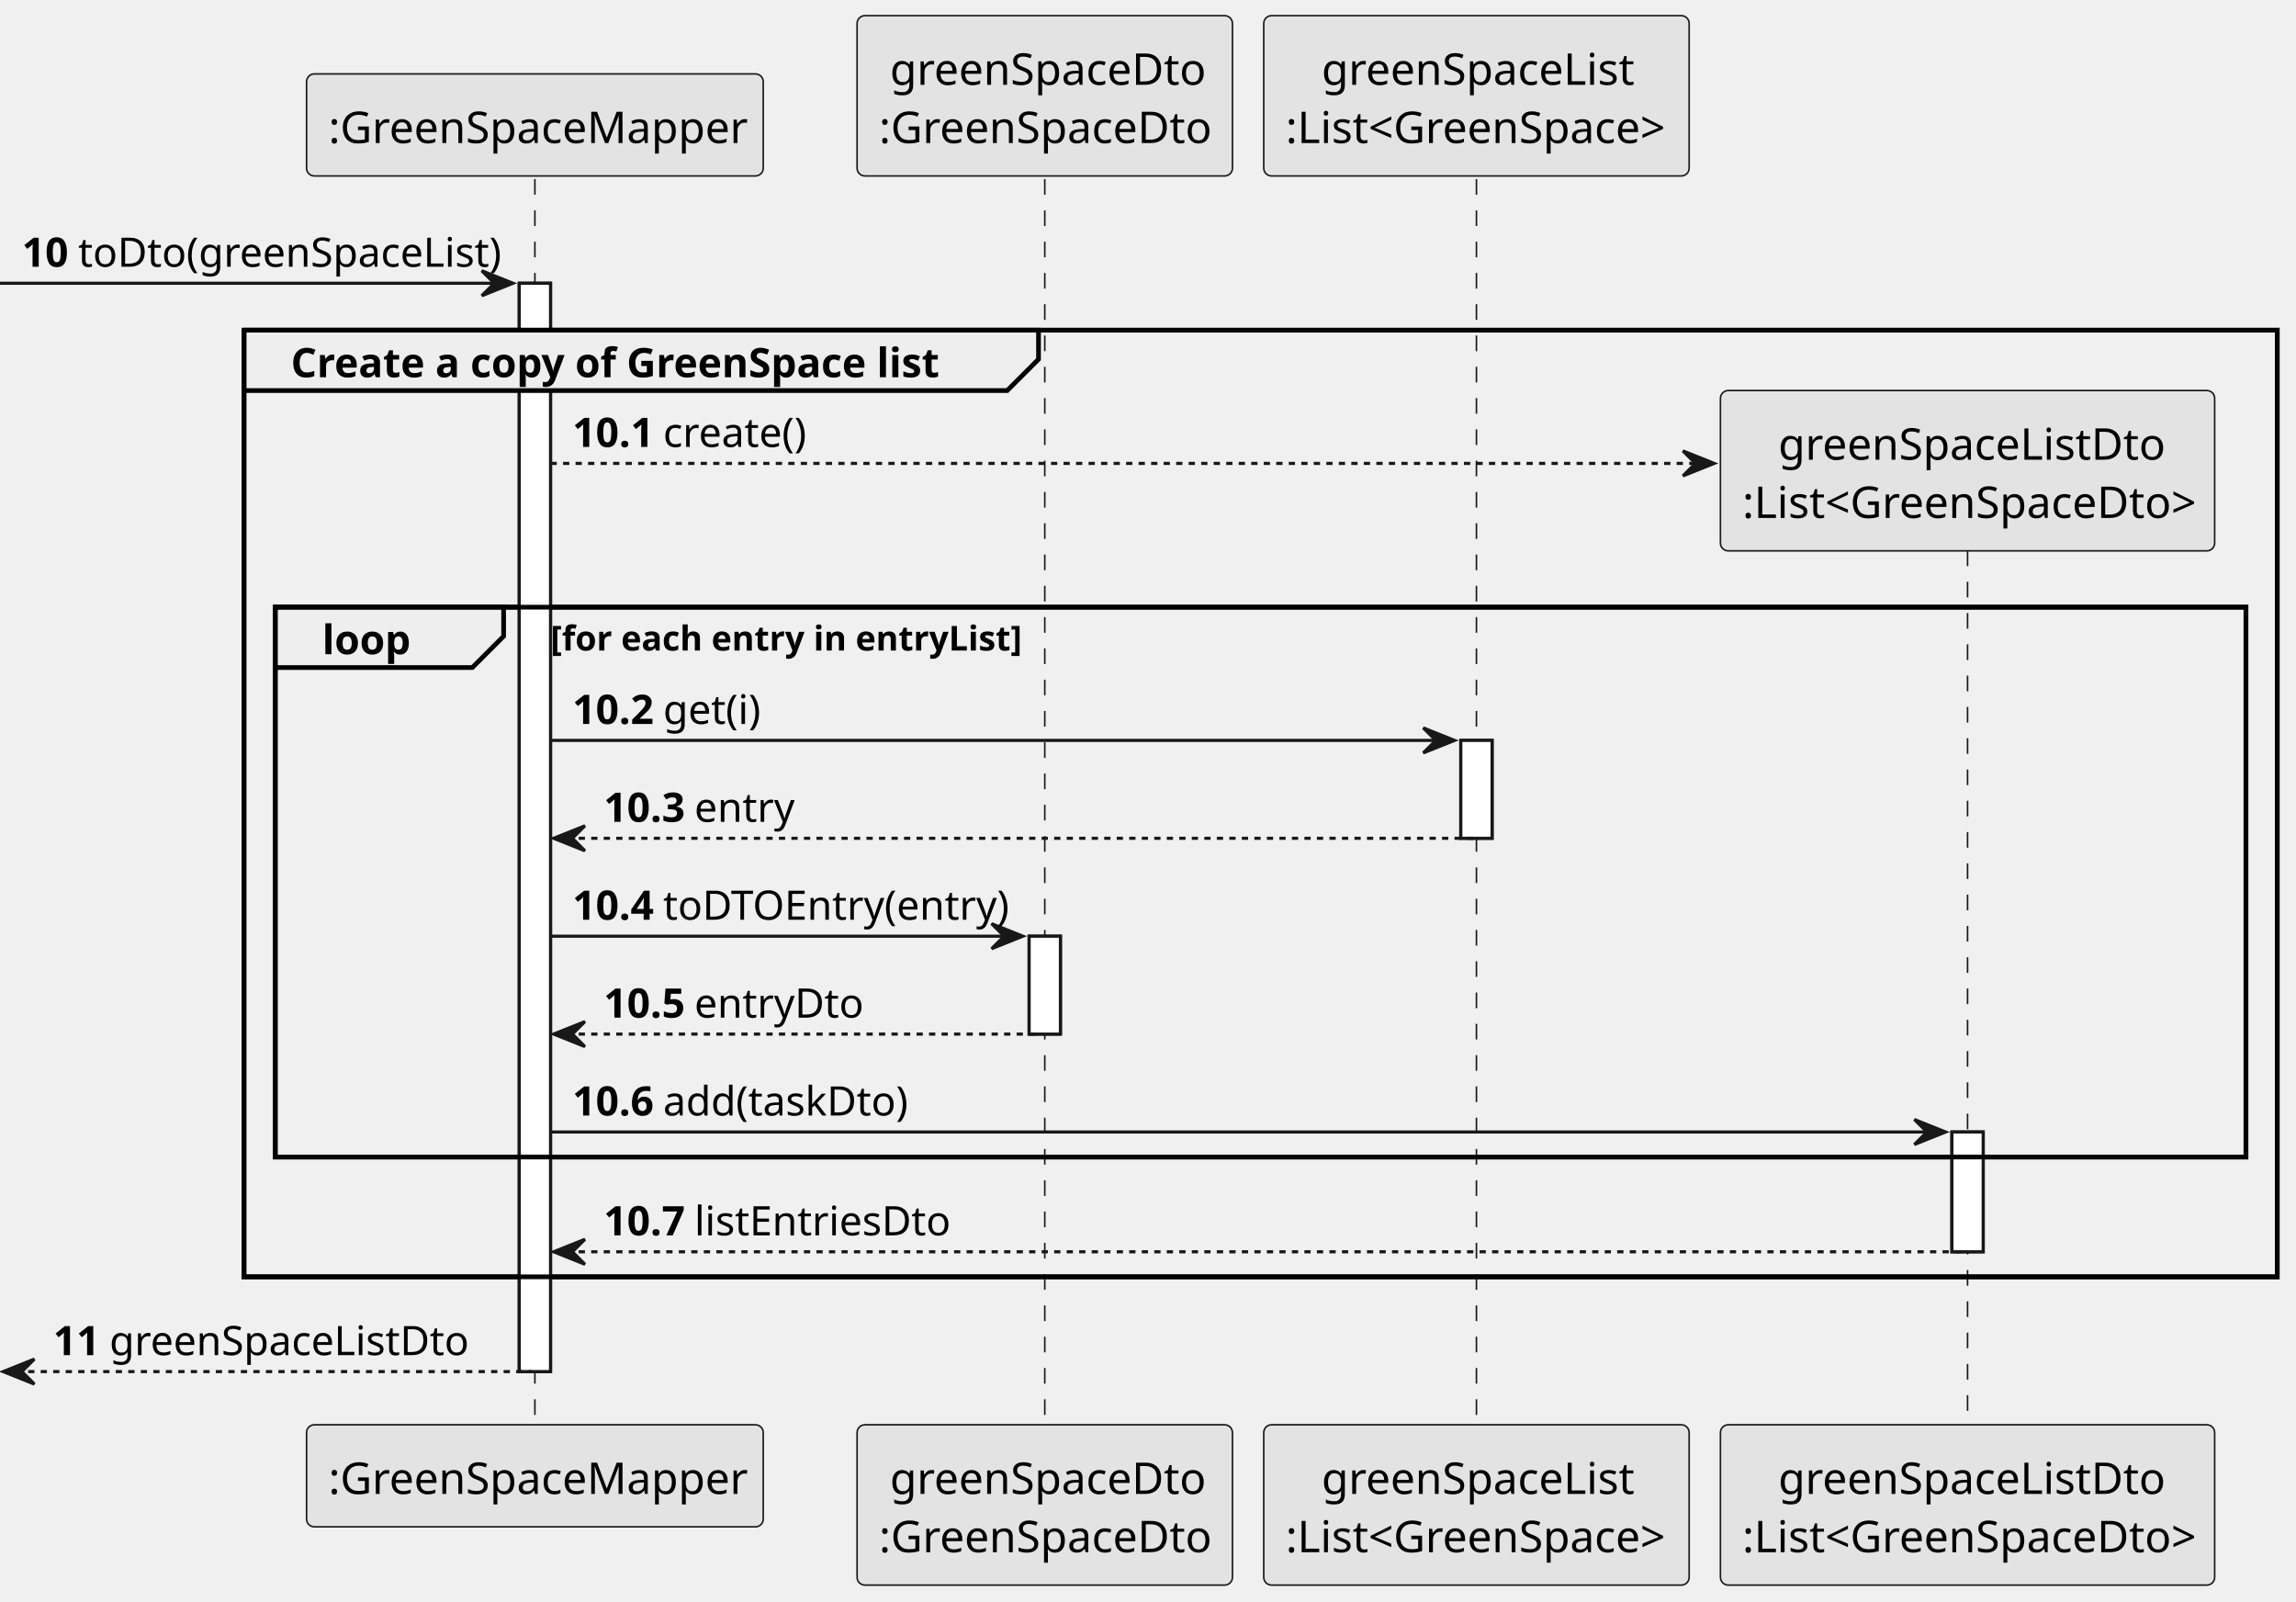
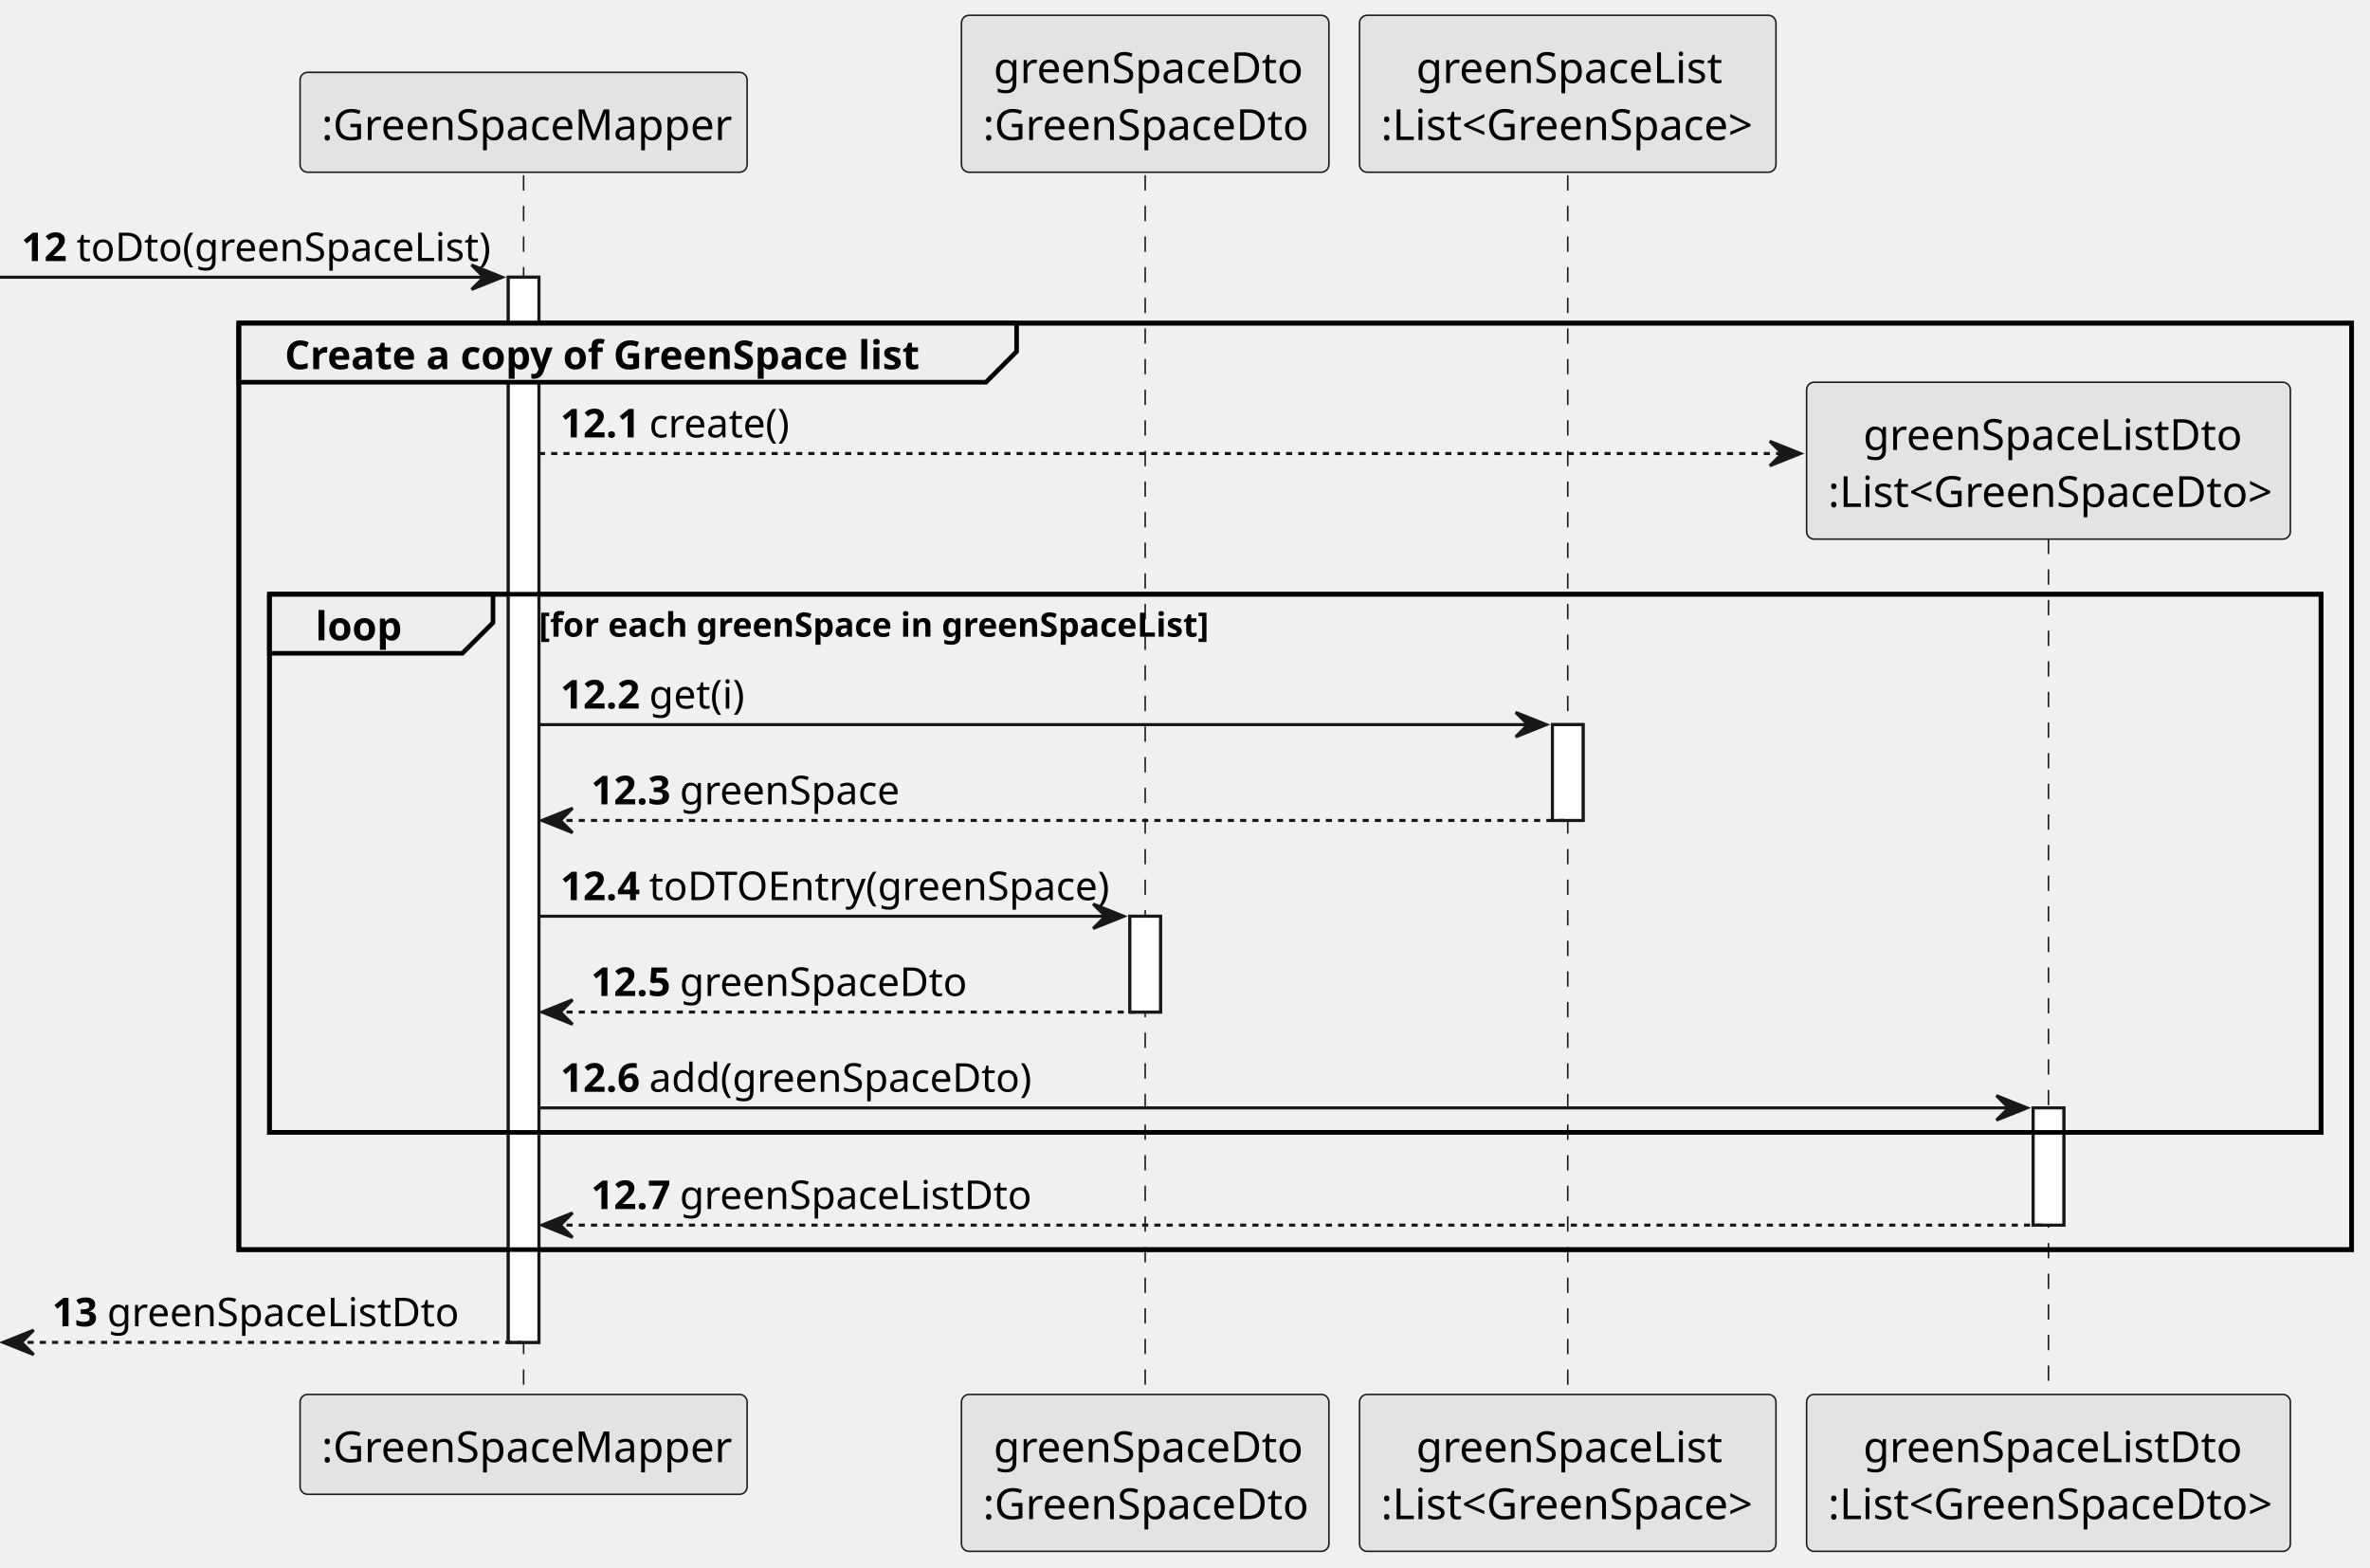
- <svg xmlns="http://www.w3.org/2000/svg" contentStyleType="text/css" height="512px" preserveAspectRatio="none" style="width:734px;height:512px;background:#FFFFFF;" version="1.1" viewBox="0 0 734 512" width="734px" zoomAndPan="magnify">
+ <svg xmlns="http://www.w3.org/2000/svg" contentStyleType="text/css" height="512px" preserveAspectRatio="none" style="width:774px;height:512px;background:#FFFFFF;" version="1.1" viewBox="0 0 774 512" width="774px" zoomAndPan="magnify">
  <defs />
  <g>
    <rect fill="#FFFFFF" height="347.861" style="stroke:#181818;stroke-width:1.0;" width="10" x="166" y="90.533" />
-     <rect fill="#FFFFFF" height="31.291" style="stroke:#181818;stroke-width:1.0;" width="10" x="329" y="299.231" />
-     <rect fill="#FFFFFF" height="31.291" style="stroke:#181818;stroke-width:1.0;" width="10" x="467" y="236.648" />
-     <rect fill="#FFFFFF" height="38.291" style="stroke:#181818;stroke-width:1.0;" width="10" x="624" y="361.812" />
-     <rect fill="none" height="302.57" style="stroke:#000000;stroke-width:1.5;" width="650" x="78" y="105.533" />
-     <rect fill="none" height="175.746" style="stroke:#000000;stroke-width:1.5;" width="630" x="88" y="194.066" />
+     <rect fill="#FFFFFF" height="31.291" style="stroke:#181818;stroke-width:1.0;" width="10" x="369" y="299.231" />
+     <rect fill="#FFFFFF" height="31.291" style="stroke:#181818;stroke-width:1.0;" width="10" x="507" y="236.648" />
+     <rect fill="#FFFFFF" height="38.291" style="stroke:#181818;stroke-width:1.0;" width="10" x="664" y="361.812" />
+     <rect fill="none" height="302.57" style="stroke:#000000;stroke-width:1.5;" width="690" x="78" y="105.533" />
+     <rect fill="none" height="175.746" style="stroke:#000000;stroke-width:1.5;" width="670" x="88" y="194.066" />
    <line style="stroke:#181818;stroke-width:0.5;stroke-dasharray:5.0,5.0;" x1="171" x2="171" y1="57.242" y2="456.394" />
-     <line style="stroke:#181818;stroke-width:0.5;stroke-dasharray:5.0,5.0;" x1="334" x2="334" y1="57.242" y2="456.394" />
-     <line style="stroke:#181818;stroke-width:0.5;stroke-dasharray:5.0,5.0;" x1="472" x2="472" y1="57.242" y2="456.394" />
-     <line style="stroke:#181818;stroke-width:0.5;stroke-dasharray:5.0,5.0;" x1="629" x2="629" y1="165.945" y2="456.394" />
+     <line style="stroke:#181818;stroke-width:0.5;stroke-dasharray:5.0,5.0;" x1="374" x2="374" y1="57.242" y2="456.394" />
+     <line style="stroke:#181818;stroke-width:0.5;stroke-dasharray:5.0,5.0;" x1="512" x2="512" y1="57.242" y2="456.394" />
+     <line style="stroke:#181818;stroke-width:0.5;stroke-dasharray:5.0,5.0;" x1="669" x2="669" y1="165.945" y2="456.394" />
    <rect fill="#E3E3E3" height="32.621" rx="2.5" ry="2.5" style="stroke:#181818;stroke-width:0.5;" width="146" x="98" y="23.621" />
    <text fill="#000000" font-family="sans-serif" font-size="14" lengthAdjust="spacing" textLength="132" x="105" y="45.728">:GreenSpaceMapper</text>
    <rect fill="#E3E3E3" height="32.621" rx="2.5" ry="2.5" style="stroke:#181818;stroke-width:0.5;" width="146" x="98" y="455.394" />
    <text fill="#000000" font-family="sans-serif" font-size="14" lengthAdjust="spacing" textLength="132" x="105" y="477.502">:GreenSpaceMapper</text>
-     <rect fill="#E3E3E3" height="51.242" rx="2.5" ry="2.5" style="stroke:#181818;stroke-width:0.5;" width="120" x="274" y="5" />
-     <text fill="#000000" font-family="sans-serif" font-size="14" lengthAdjust="spacing" textLength="99" x="284.5" y="27.107">greenSpaceDto</text>
-     <text fill="#000000" font-family="sans-serif" font-size="14" lengthAdjust="spacing" textLength="106" x="281" y="45.728">:GreenSpaceDto</text>
-     <rect fill="#E3E3E3" height="51.242" rx="2.5" ry="2.5" style="stroke:#181818;stroke-width:0.5;" width="120" x="274" y="455.394" />
-     <text fill="#000000" font-family="sans-serif" font-size="14" lengthAdjust="spacing" textLength="99" x="284.5" y="477.502">greenSpaceDto</text>
-     <text fill="#000000" font-family="sans-serif" font-size="14" lengthAdjust="spacing" textLength="106" x="281" y="496.123">:GreenSpaceDto</text>
-     <rect fill="#E3E3E3" height="51.242" rx="2.5" ry="2.5" style="stroke:#181818;stroke-width:0.5;" width="136" x="404" y="5" />
-     <text fill="#000000" font-family="sans-serif" font-size="14" lengthAdjust="spacing" textLength="99" x="422.5" y="27.107">greenSpaceList</text>
-     <text fill="#000000" font-family="sans-serif" font-size="14" lengthAdjust="spacing" textLength="122" x="411" y="45.728">:List&lt;GreenSpace&gt;</text>
-     <rect fill="#E3E3E3" height="51.242" rx="2.5" ry="2.5" style="stroke:#181818;stroke-width:0.5;" width="136" x="404" y="455.394" />
-     <text fill="#000000" font-family="sans-serif" font-size="14" lengthAdjust="spacing" textLength="99" x="422.5" y="477.502">greenSpaceList</text>
-     <text fill="#000000" font-family="sans-serif" font-size="14" lengthAdjust="spacing" textLength="122" x="411" y="496.123">:List&lt;GreenSpace&gt;</text>
-     <rect fill="#E3E3E3" height="51.242" rx="2.5" ry="2.5" style="stroke:#181818;stroke-width:0.5;" width="158" x="550" y="455.394" />
-     <text fill="#000000" font-family="sans-serif" font-size="14" lengthAdjust="spacing" textLength="121" x="568.5" y="477.502">greenSpaceListDto</text>
-     <text fill="#000000" font-family="sans-serif" font-size="14" lengthAdjust="spacing" textLength="144" x="557" y="496.123">:List&lt;GreenSpaceDto&gt;</text>
+     <rect fill="#E3E3E3" height="51.242" rx="2.5" ry="2.5" style="stroke:#181818;stroke-width:0.5;" width="120" x="314" y="5" />
+     <text fill="#000000" font-family="sans-serif" font-size="14" lengthAdjust="spacing" textLength="99" x="324.5" y="27.107">greenSpaceDto</text>
+     <text fill="#000000" font-family="sans-serif" font-size="14" lengthAdjust="spacing" textLength="106" x="321" y="45.728">:GreenSpaceDto</text>
+     <rect fill="#E3E3E3" height="51.242" rx="2.5" ry="2.5" style="stroke:#181818;stroke-width:0.5;" width="120" x="314" y="455.394" />
+     <text fill="#000000" font-family="sans-serif" font-size="14" lengthAdjust="spacing" textLength="99" x="324.5" y="477.502">greenSpaceDto</text>
+     <text fill="#000000" font-family="sans-serif" font-size="14" lengthAdjust="spacing" textLength="106" x="321" y="496.123">:GreenSpaceDto</text>
+     <rect fill="#E3E3E3" height="51.242" rx="2.5" ry="2.5" style="stroke:#181818;stroke-width:0.5;" width="136" x="444" y="5" />
+     <text fill="#000000" font-family="sans-serif" font-size="14" lengthAdjust="spacing" textLength="99" x="462.5" y="27.107">greenSpaceList</text>
+     <text fill="#000000" font-family="sans-serif" font-size="14" lengthAdjust="spacing" textLength="122" x="451" y="45.728">:List&lt;GreenSpace&gt;</text>
+     <rect fill="#E3E3E3" height="51.242" rx="2.5" ry="2.5" style="stroke:#181818;stroke-width:0.5;" width="136" x="444" y="455.394" />
+     <text fill="#000000" font-family="sans-serif" font-size="14" lengthAdjust="spacing" textLength="99" x="462.5" y="477.502">greenSpaceList</text>
+     <text fill="#000000" font-family="sans-serif" font-size="14" lengthAdjust="spacing" textLength="122" x="451" y="496.123">:List&lt;GreenSpace&gt;</text>
+     <rect fill="#E3E3E3" height="51.242" rx="2.5" ry="2.5" style="stroke:#181818;stroke-width:0.5;" width="158" x="590" y="455.394" />
+     <text fill="#000000" font-family="sans-serif" font-size="14" lengthAdjust="spacing" textLength="121" x="608.5" y="477.502">greenSpaceListDto</text>
+     <text fill="#000000" font-family="sans-serif" font-size="14" lengthAdjust="spacing" textLength="144" x="597" y="496.123">:List&lt;GreenSpaceDto&gt;</text>
    <rect fill="#FFFFFF" height="347.861" style="stroke:#181818;stroke-width:1.0;" width="10" x="166" y="90.533" />
-     <rect fill="#FFFFFF" height="31.291" style="stroke:#181818;stroke-width:1.0;" width="10" x="329" y="299.231" />
-     <rect fill="#FFFFFF" height="31.291" style="stroke:#181818;stroke-width:1.0;" width="10" x="467" y="236.648" />
-     <rect fill="#FFFFFF" height="38.291" style="stroke:#181818;stroke-width:1.0;" width="10" x="624" y="361.812" />
+     <rect fill="#FFFFFF" height="31.291" style="stroke:#181818;stroke-width:1.0;" width="10" x="369" y="299.231" />
+     <rect fill="#FFFFFF" height="31.291" style="stroke:#181818;stroke-width:1.0;" width="10" x="507" y="236.648" />
+     <rect fill="#FFFFFF" height="38.291" style="stroke:#181818;stroke-width:1.0;" width="10" x="664" y="361.812" />
    <polygon fill="#181818" points="154,86.533,164,90.533,154,94.533,158,90.533" style="stroke:#181818;stroke-width:1.0;" />
    <line style="stroke:#181818;stroke-width:1.0;" x1="0" x2="160" y1="90.533" y2="90.533" />
-     <text fill="#000000" font-family="sans-serif" font-size="13" font-weight="bold" lengthAdjust="spacing" textLength="14" x="7" y="85.27">10</text>
+     <text fill="#000000" font-family="sans-serif" font-size="13" font-weight="bold" lengthAdjust="spacing" textLength="14" x="7" y="85.27">12</text>
    <text fill="#000000" font-family="sans-serif" font-size="13" lengthAdjust="spacing" textLength="129" x="25" y="85.27">toDto(greenSpaceList)</text>
    <path d="M78,105.533 L332,105.533 L332,114.824 L322,124.824 L78,124.824 L78,105.533 " fill="#EEEEEE" style="stroke:#000000;stroke-width:1.5;" />
-     <rect fill="none" height="302.57" style="stroke:#000000;stroke-width:1.5;" width="650" x="78" y="105.533" />
+     <rect fill="none" height="302.57" style="stroke:#000000;stroke-width:1.5;" width="690" x="78" y="105.533" />
    <text fill="#000000" font-family="sans-serif" font-size="13" font-weight="bold" lengthAdjust="spacing" textLength="209" x="93" y="120.561">Create a copy of GreenSpace list</text>
-     <polygon fill="#181818" points="538,144.115,548,148.115,538,152.115,542,148.115" style="stroke:#181818;stroke-width:1.0;" />
-     <line style="stroke:#181818;stroke-width:1.0;stroke-dasharray:2.0,2.0;" x1="176" x2="544" y1="148.115" y2="148.115" />
-     <text fill="#000000" font-family="sans-serif" font-size="13" font-weight="bold" lengthAdjust="spacing" textLength="25" x="183" y="142.852">10.1</text>
+     <polygon fill="#181818" points="578,144.115,588,148.115,578,152.115,582,148.115" style="stroke:#181818;stroke-width:1.0;" />
+     <line style="stroke:#181818;stroke-width:1.0;stroke-dasharray:2.0,2.0;" x1="176" x2="584" y1="148.115" y2="148.115" />
+     <text fill="#000000" font-family="sans-serif" font-size="13" font-weight="bold" lengthAdjust="spacing" textLength="25" x="183" y="142.852">12.1</text>
    <text fill="#000000" font-family="sans-serif" font-size="13" lengthAdjust="spacing" textLength="44" x="212" y="142.852">create()</text>
-     <rect fill="#E3E3E3" height="51.242" rx="2.5" ry="2.5" style="stroke:#181818;stroke-width:0.5;" width="158" x="550" y="124.824" />
-     <text fill="#000000" font-family="sans-serif" font-size="14" lengthAdjust="spacing" textLength="121" x="568.5" y="146.932">greenSpaceListDto</text>
-     <text fill="#000000" font-family="sans-serif" font-size="14" lengthAdjust="spacing" textLength="144" x="557" y="165.553">:List&lt;GreenSpaceDto&gt;</text>
+     <rect fill="#E3E3E3" height="51.242" rx="2.5" ry="2.5" style="stroke:#181818;stroke-width:0.5;" width="158" x="590" y="124.824" />
+     <text fill="#000000" font-family="sans-serif" font-size="14" lengthAdjust="spacing" textLength="121" x="608.5" y="146.932">greenSpaceListDto</text>
+     <text fill="#000000" font-family="sans-serif" font-size="14" lengthAdjust="spacing" textLength="144" x="597" y="165.553">:List&lt;GreenSpaceDto&gt;</text>
    <path d="M88,194.066 L161,194.066 L161,203.357 L151,213.357 L88,213.357 L88,194.066 " fill="#EEEEEE" style="stroke:#000000;stroke-width:1.5;" />
-     <rect fill="none" height="175.746" style="stroke:#000000;stroke-width:1.5;" width="630" x="88" y="194.066" />
+     <rect fill="none" height="175.746" style="stroke:#000000;stroke-width:1.5;" width="670" x="88" y="194.066" />
    <text fill="#000000" font-family="sans-serif" font-size="13" font-weight="bold" lengthAdjust="spacing" textLength="28" x="103" y="209.095">loop</text>
-     <text fill="#000000" font-family="sans-serif" font-size="11" font-weight="bold" lengthAdjust="spacing" textLength="151" x="176" y="207.936">[for each entry in entryList]</text>
-     <polygon fill="#181818" points="455,232.648,465,236.648,455,240.648,459,236.648" style="stroke:#181818;stroke-width:1.0;" />
-     <line style="stroke:#181818;stroke-width:1.0;" x1="176" x2="461" y1="236.648" y2="236.648" />
-     <text fill="#000000" font-family="sans-serif" font-size="13" font-weight="bold" lengthAdjust="spacing" textLength="25" x="183" y="231.386">10.2</text>
+     <text fill="#000000" font-family="sans-serif" font-size="11" font-weight="bold" lengthAdjust="spacing" textLength="225" x="176" y="207.936">[for each greenSpace in greenSpaceList]</text>
+     <polygon fill="#181818" points="495,232.648,505,236.648,495,240.648,499,236.648" style="stroke:#181818;stroke-width:1.0;" />
+     <line style="stroke:#181818;stroke-width:1.0;" x1="176" x2="501" y1="236.648" y2="236.648" />
+     <text fill="#000000" font-family="sans-serif" font-size="13" font-weight="bold" lengthAdjust="spacing" textLength="25" x="183" y="231.386">12.2</text>
    <text fill="#000000" font-family="sans-serif" font-size="13" lengthAdjust="spacing" textLength="29" x="212" y="231.386">get(i)</text>
    <polygon fill="#181818" points="187,263.94,177,267.94,187,271.94,183,267.94" style="stroke:#181818;stroke-width:1.0;" />
-     <line style="stroke:#181818;stroke-width:1.0;stroke-dasharray:2.0,2.0;" x1="181" x2="471" y1="267.94" y2="267.94" />
-     <text fill="#000000" font-family="sans-serif" font-size="13" font-weight="bold" lengthAdjust="spacing" textLength="25" x="193" y="262.677">10.3</text>
-     <text fill="#000000" font-family="sans-serif" font-size="13" lengthAdjust="spacing" textLength="29" x="222" y="262.677">entry</text>
-     <polygon fill="#181818" points="317,295.231,327,299.231,317,303.231,321,299.231" style="stroke:#181818;stroke-width:1.0;" />
-     <line style="stroke:#181818;stroke-width:1.0;" x1="176" x2="323" y1="299.231" y2="299.231" />
-     <text fill="#000000" font-family="sans-serif" font-size="13" font-weight="bold" lengthAdjust="spacing" textLength="25" x="183" y="293.968">10.4</text>
-     <text fill="#000000" font-family="sans-serif" font-size="13" lengthAdjust="spacing" textLength="105" x="212" y="293.968">toDTOEntry(entry)</text>
+     <line style="stroke:#181818;stroke-width:1.0;stroke-dasharray:2.0,2.0;" x1="181" x2="511" y1="267.94" y2="267.94" />
+     <text fill="#000000" font-family="sans-serif" font-size="13" font-weight="bold" lengthAdjust="spacing" textLength="25" x="193" y="262.677">12.3</text>
+     <text fill="#000000" font-family="sans-serif" font-size="13" lengthAdjust="spacing" textLength="69" x="222" y="262.677">greenSpace</text>
+     <polygon fill="#181818" points="357,295.231,367,299.231,357,303.231,361,299.231" style="stroke:#181818;stroke-width:1.0;" />
+     <line style="stroke:#181818;stroke-width:1.0;" x1="176" x2="363" y1="299.231" y2="299.231" />
+     <text fill="#000000" font-family="sans-serif" font-size="13" font-weight="bold" lengthAdjust="spacing" textLength="25" x="183" y="293.968">12.4</text>
+     <text fill="#000000" font-family="sans-serif" font-size="13" lengthAdjust="spacing" textLength="145" x="212" y="293.968">toDTOEntry(greenSpace)</text>
    <polygon fill="#181818" points="187,326.522,177,330.522,187,334.522,183,330.522" style="stroke:#181818;stroke-width:1.0;" />
-     <line style="stroke:#181818;stroke-width:1.0;stroke-dasharray:2.0,2.0;" x1="181" x2="333" y1="330.522" y2="330.522" />
-     <text fill="#000000" font-family="sans-serif" font-size="13" font-weight="bold" lengthAdjust="spacing" textLength="25" x="193" y="325.259">10.5</text>
-     <text fill="#000000" font-family="sans-serif" font-size="13" lengthAdjust="spacing" textLength="49" x="222" y="325.259">entryDto</text>
-     <polygon fill="#181818" points="612,357.812,622,361.812,612,365.812,616,361.812" style="stroke:#181818;stroke-width:1.0;" />
-     <line style="stroke:#181818;stroke-width:1.0;" x1="176" x2="618" y1="361.812" y2="361.812" />
-     <text fill="#000000" font-family="sans-serif" font-size="13" font-weight="bold" lengthAdjust="spacing" textLength="25" x="183" y="356.55">10.6</text>
-     <text fill="#000000" font-family="sans-serif" font-size="13" lengthAdjust="spacing" textLength="74" x="212" y="356.55">add(taskDto)</text>
+     <line style="stroke:#181818;stroke-width:1.0;stroke-dasharray:2.0,2.0;" x1="181" x2="373" y1="330.522" y2="330.522" />
+     <text fill="#000000" font-family="sans-serif" font-size="13" font-weight="bold" lengthAdjust="spacing" textLength="25" x="193" y="325.259">12.5</text>
+     <text fill="#000000" font-family="sans-serif" font-size="13" lengthAdjust="spacing" textLength="89" x="222" y="325.259">greenSpaceDto</text>
+     <polygon fill="#181818" points="652,357.812,662,361.812,652,365.812,656,361.812" style="stroke:#181818;stroke-width:1.0;" />
+     <line style="stroke:#181818;stroke-width:1.0;" x1="176" x2="658" y1="361.812" y2="361.812" />
+     <text fill="#000000" font-family="sans-serif" font-size="13" font-weight="bold" lengthAdjust="spacing" textLength="25" x="183" y="356.55">12.6</text>
+     <text fill="#000000" font-family="sans-serif" font-size="13" lengthAdjust="spacing" textLength="118" x="212" y="356.55">add(greenSpaceDto)</text>
    <polygon fill="#181818" points="187,396.103,177,400.103,187,404.103,183,400.103" style="stroke:#181818;stroke-width:1.0;" />
-     <line style="stroke:#181818;stroke-width:1.0;stroke-dasharray:2.0,2.0;" x1="181" x2="628" y1="400.103" y2="400.103" />
-     <text fill="#000000" font-family="sans-serif" font-size="13" font-weight="bold" lengthAdjust="spacing" textLength="25" x="193" y="394.841">10.7</text>
-     <text fill="#000000" font-family="sans-serif" font-size="13" lengthAdjust="spacing" textLength="78" x="222" y="394.841">listEntriesDto</text>
+     <line style="stroke:#181818;stroke-width:1.0;stroke-dasharray:2.0,2.0;" x1="181" x2="668" y1="400.103" y2="400.103" />
+     <text fill="#000000" font-family="sans-serif" font-size="13" font-weight="bold" lengthAdjust="spacing" textLength="25" x="193" y="394.841">12.7</text>
+     <text fill="#000000" font-family="sans-serif" font-size="13" lengthAdjust="spacing" textLength="110" x="222" y="394.841">greenSpaceListDto</text>
    <polygon fill="#181818" points="11,434.394,1,438.394,11,442.394,7,438.394" style="stroke:#181818;stroke-width:1.0;" />
    <line style="stroke:#181818;stroke-width:1.0;stroke-dasharray:2.0,2.0;" x1="5" x2="170" y1="438.394" y2="438.394" />
-     <text fill="#000000" font-family="sans-serif" font-size="13" font-weight="bold" lengthAdjust="spacing" textLength="14" x="17" y="433.132">11</text>
+     <text fill="#000000" font-family="sans-serif" font-size="13" font-weight="bold" lengthAdjust="spacing" textLength="14" x="17" y="433.132">13</text>
    <text fill="#000000" font-family="sans-serif" font-size="13" lengthAdjust="spacing" textLength="110" x="35" y="433.132">greenSpaceListDto</text>
  </g>
</svg>
